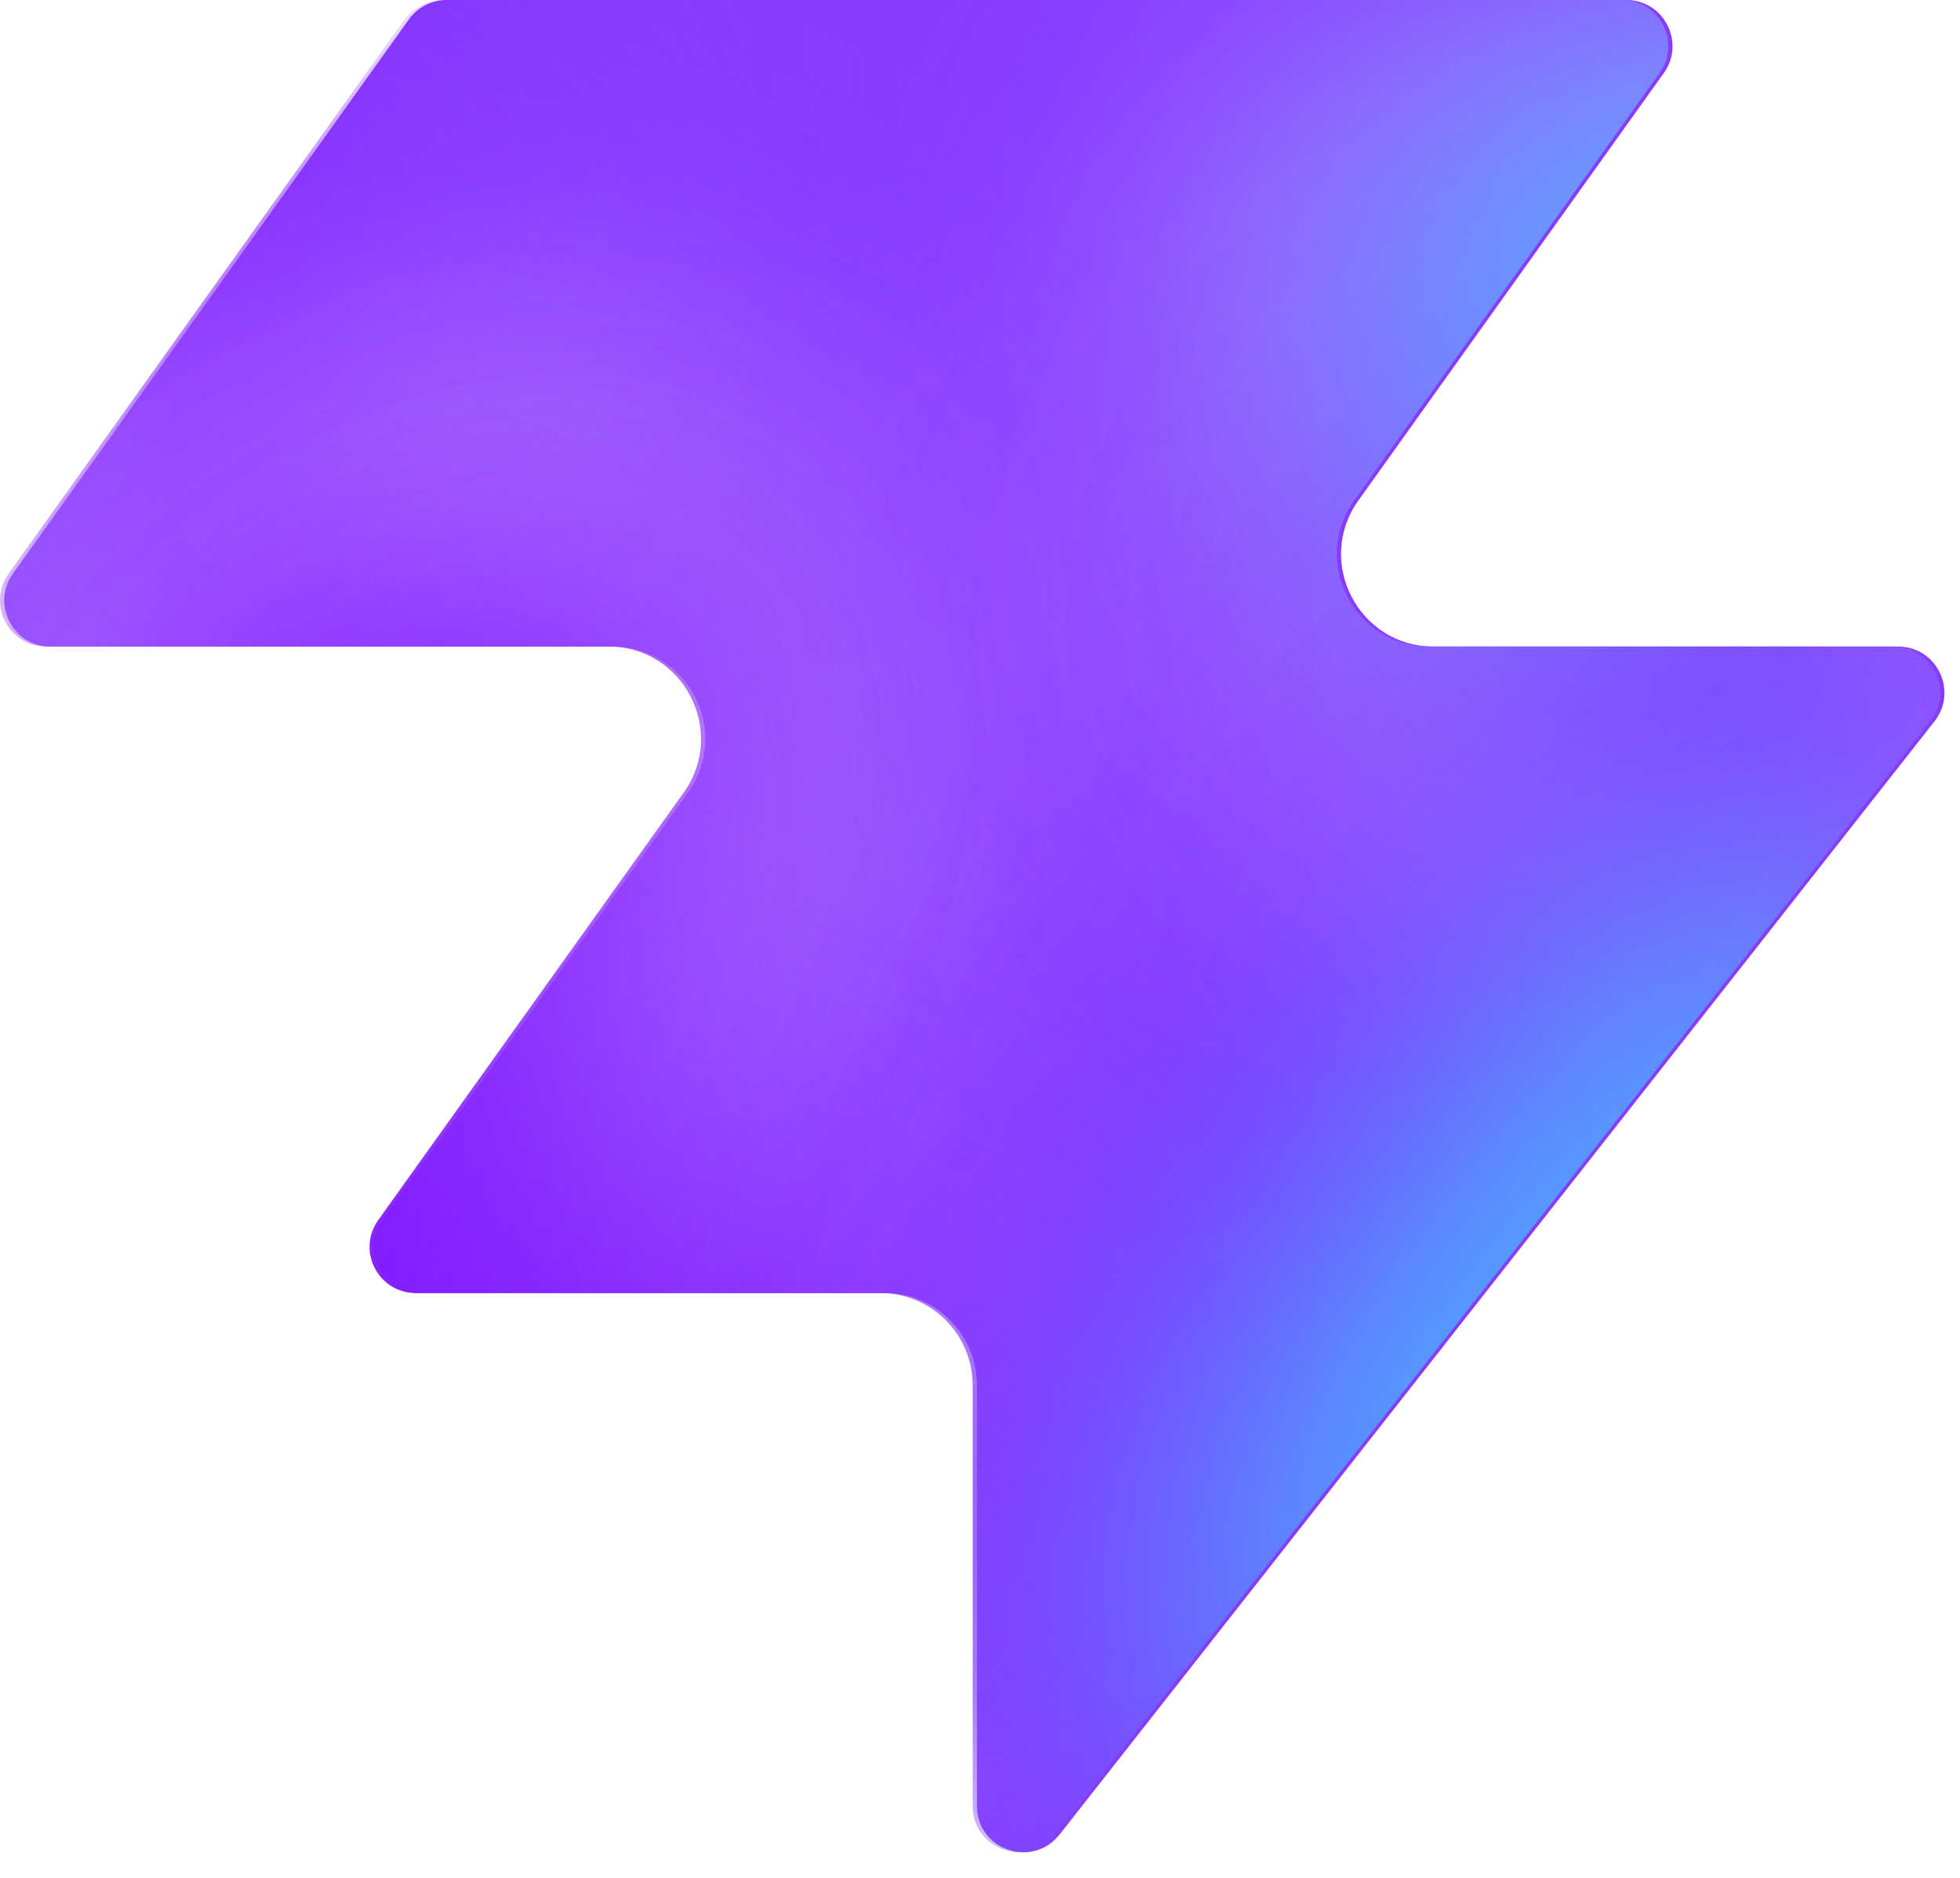
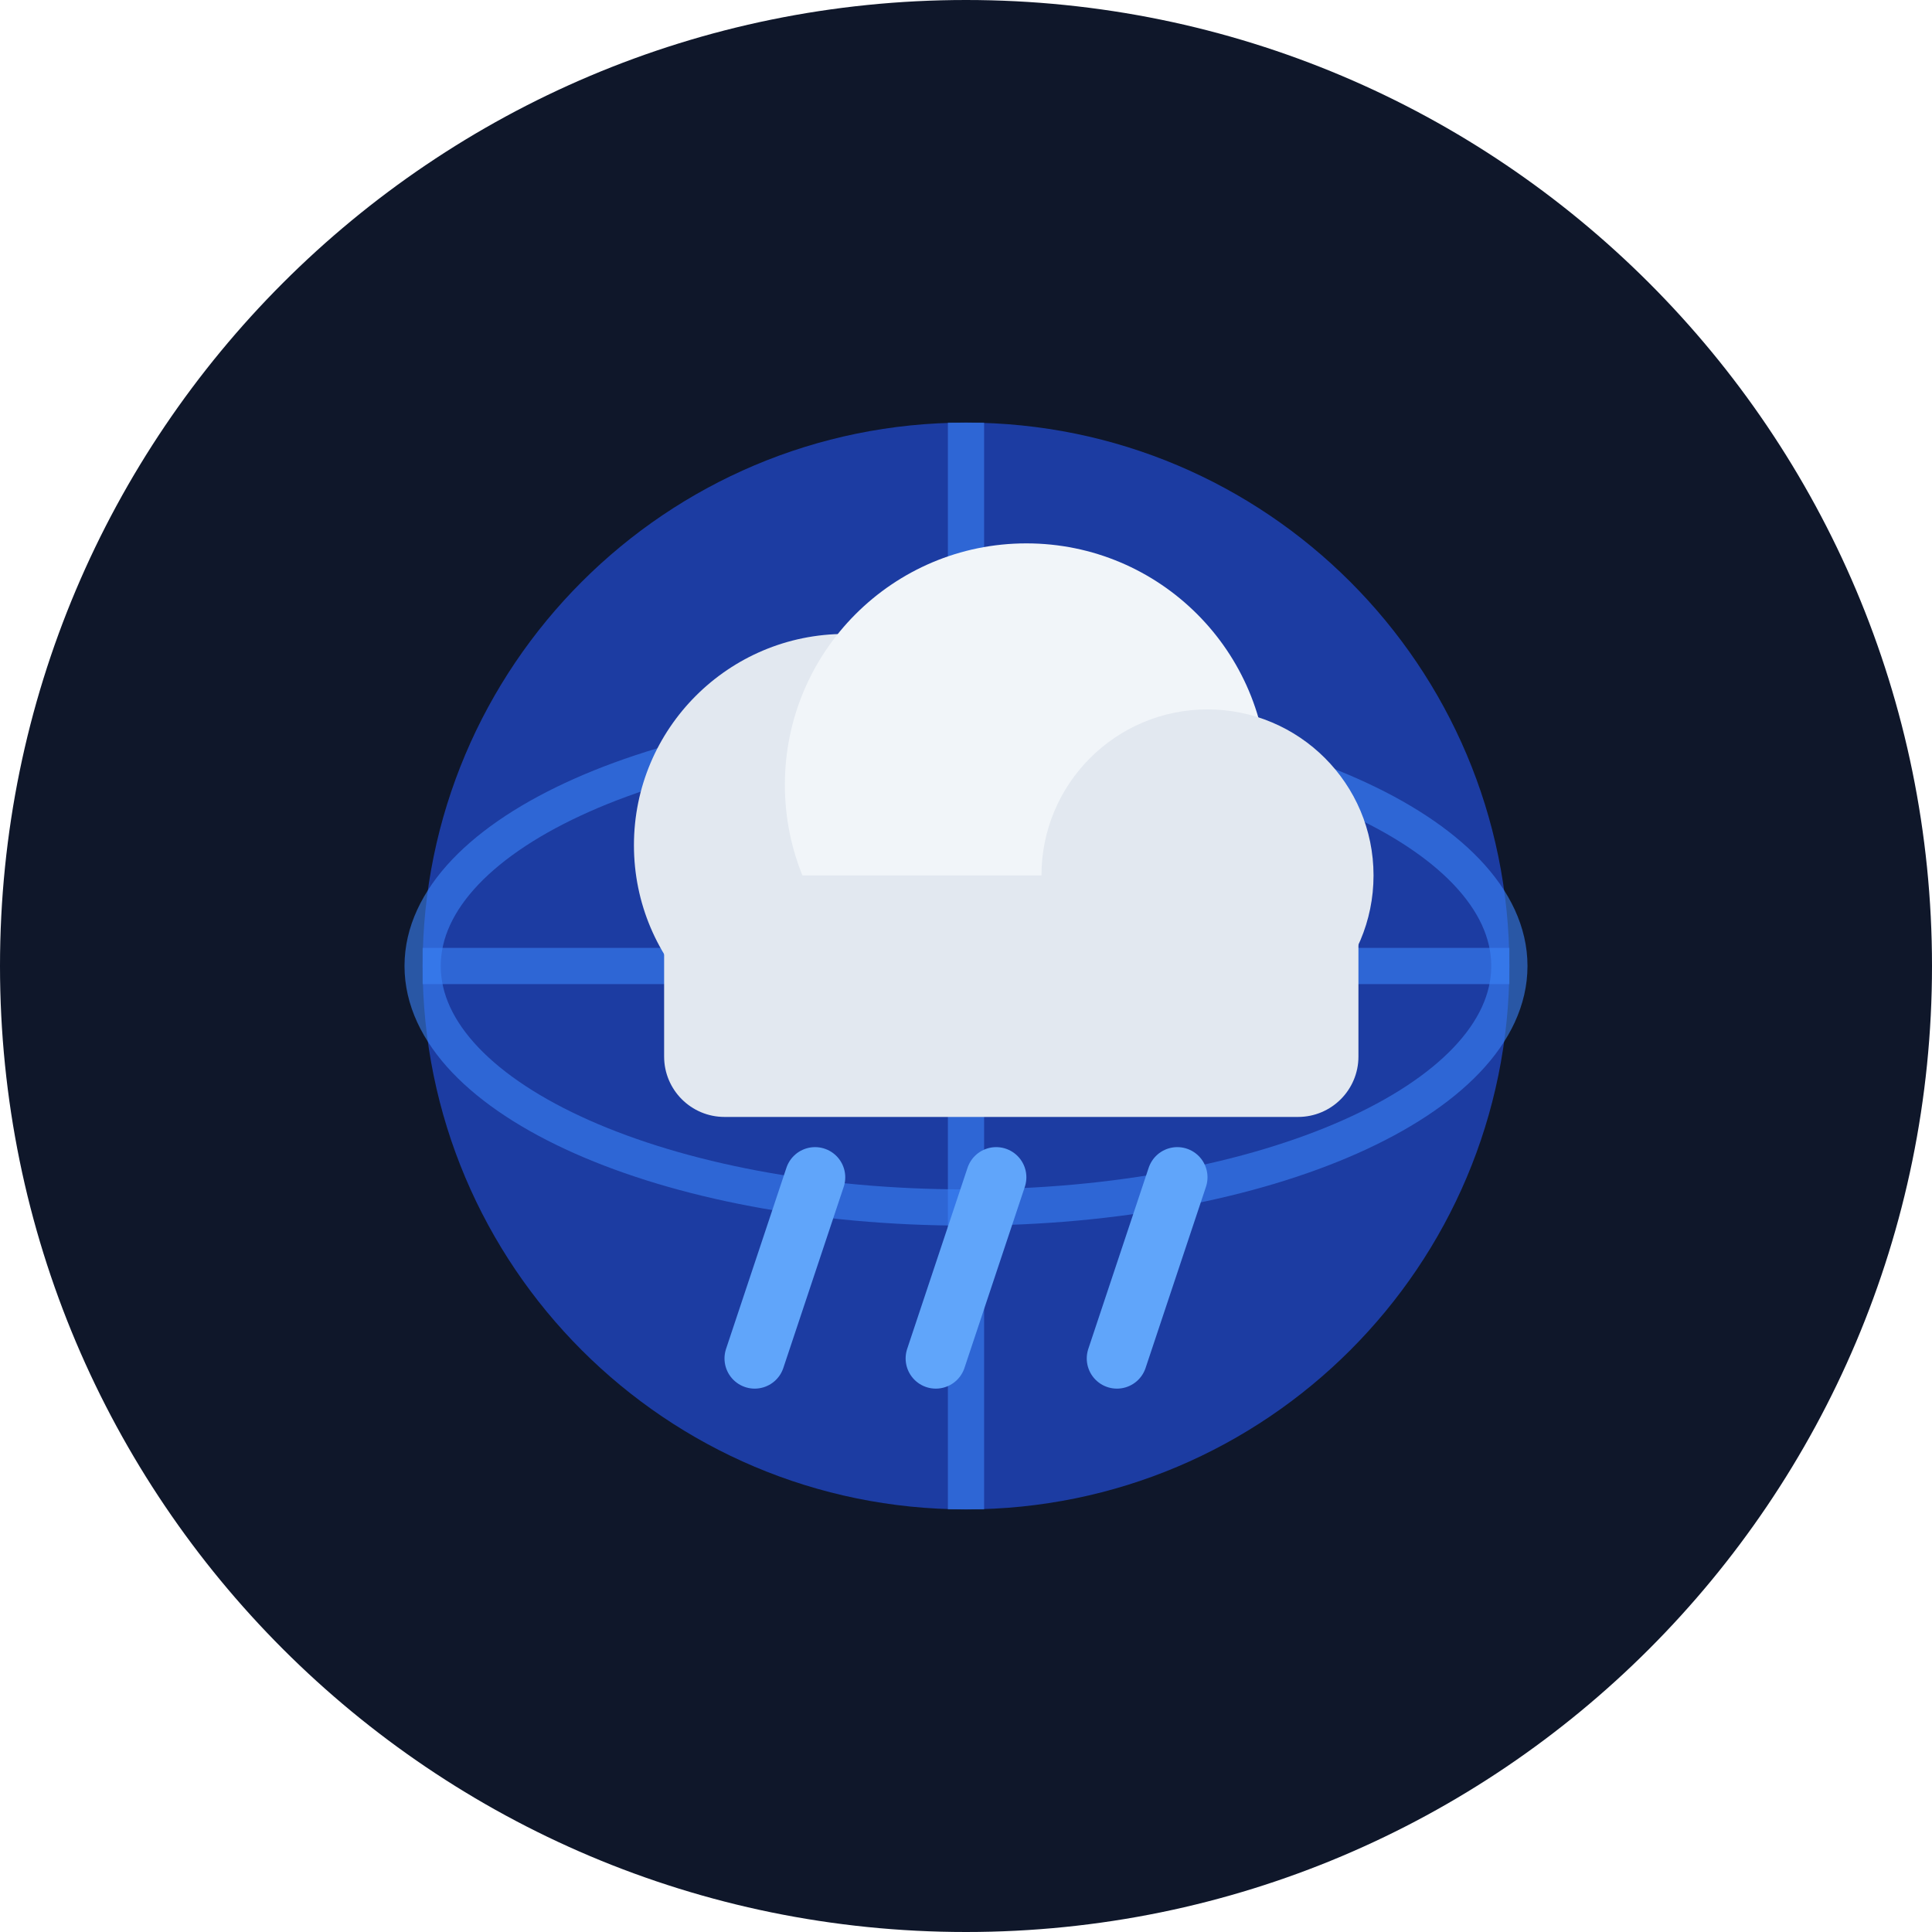
- <svg xmlns="http://www.w3.org/2000/svg" width="48" height="46" fill="none" viewBox="0 0 48 46">
-   <path fill="#863bff" d="M25.946 44.938c-.664.845-2.021.375-2.021-.698V33.937a2.26 2.26 0 0 0-2.262-2.262H10.287c-.92 0-1.456-1.04-.92-1.788l7.48-10.471c1.07-1.497 0-3.578-1.842-3.578H1.237c-.92 0-1.456-1.04-.92-1.788L10.013.474c.214-.297.556-.474.92-.474h28.894c.92 0 1.456 1.04.92 1.788l-7.48 10.471c-1.07 1.498 0 3.579 1.842 3.579h11.377c.943 0 1.473 1.088.89 1.83L25.947 44.94z" style="fill:#863bff;fill:color(display-p3 .525 .23 1);fill-opacity:1" />
-   <mask id="a" width="48" height="46" x="0" y="0" maskUnits="userSpaceOnUse" style="mask-type:alpha">
-     <path fill="#000" d="M25.842 44.938c-.664.844-2.021.375-2.021-.698V33.937a2.26 2.26 0 0 0-2.262-2.262H10.183c-.92 0-1.456-1.04-.92-1.788l7.48-10.471c1.07-1.498 0-3.579-1.842-3.579H1.133c-.92 0-1.456-1.04-.92-1.787L9.91.473c.214-.297.556-.474.92-.474h28.894c.92 0 1.456 1.04.92 1.788l-7.48 10.471c-1.07 1.498 0 3.578 1.842 3.578h11.377c.943 0 1.473 1.088.89 1.832L25.843 44.94z" style="fill:#000;fill-opacity:1" />
-   </mask>
-   <g mask="url(#a)">
-     <g filter="url(#b)">
-       <ellipse cx="5.508" cy="14.704" fill="#ede6ff" rx="5.508" ry="14.704" style="fill:#ede6ff;fill:color(display-p3 .927 .903 1);fill-opacity:1" transform="matrix(.00324 1 1 -.00324 -4.47 31.516)" />
-     </g>
-     <g filter="url(#c)">
-       <ellipse cx="10.399" cy="29.851" fill="#ede6ff" rx="10.399" ry="29.851" style="fill:#ede6ff;fill:color(display-p3 .927 .903 1);fill-opacity:1" transform="matrix(.00324 1 1 -.00324 -39.328 7.883)" />
-     </g>
-     <g filter="url(#d)">
-       <ellipse cx="5.508" cy="30.487" fill="#7e14ff" rx="5.508" ry="30.487" style="fill:#7e14ff;fill:color(display-p3 .492 .077 1);fill-opacity:1" transform="rotate(89.814 -25.913 -14.639)scale(1 -1)" />
-     </g>
-     <g filter="url(#e)">
-       <ellipse cx="5.508" cy="30.599" fill="#7e14ff" rx="5.508" ry="30.599" style="fill:#7e14ff;fill:color(display-p3 .492 .077 1);fill-opacity:1" transform="rotate(89.814 -32.644 -3.334)scale(1 -1)" />
-     </g>
-     <g filter="url(#f)">
-       <ellipse cx="5.508" cy="30.599" fill="#7e14ff" rx="5.508" ry="30.599" style="fill:#7e14ff;fill:color(display-p3 .492 .077 1);fill-opacity:1" transform="matrix(.00324 1 1 -.00324 -34.34 30.47)" />
-     </g>
-     <g filter="url(#g)">
-       <ellipse cx="14.072" cy="22.078" fill="#ede6ff" rx="14.072" ry="22.078" style="fill:#ede6ff;fill:color(display-p3 .927 .903 1);fill-opacity:1" transform="rotate(93.35 24.506 48.493)scale(-1 1)" />
-     </g>
-     <g filter="url(#h)">
-       <ellipse cx="3.47" cy="21.501" fill="#7e14ff" rx="3.47" ry="21.501" style="fill:#7e14ff;fill:color(display-p3 .492 .077 1);fill-opacity:1" transform="rotate(89.009 28.708 47.59)scale(-1 1)" />
-     </g>
-     <g filter="url(#i)">
-       <ellipse cx="3.47" cy="21.501" fill="#7e14ff" rx="3.47" ry="21.501" style="fill:#7e14ff;fill:color(display-p3 .492 .077 1);fill-opacity:1" transform="rotate(89.009 28.708 47.59)scale(-1 1)" />
-     </g>
-     <g filter="url(#j)">
-       <ellipse cx=".387" cy="8.972" fill="#7e14ff" rx="4.407" ry="29.108" style="fill:#7e14ff;fill:color(display-p3 .492 .077 1);fill-opacity:1" transform="rotate(39.51 .387 8.972)" />
-     </g>
-     <g filter="url(#k)">
-       <ellipse cx="47.523" cy="-6.092" fill="#7e14ff" rx="4.407" ry="29.108" style="fill:#7e14ff;fill:color(display-p3 .492 .077 1);fill-opacity:1" transform="rotate(37.892 47.523 -6.092)" />
-     </g>
-     <g filter="url(#l)">
-       <ellipse cx="41.412" cy="6.333" fill="#47bfff" rx="5.971" ry="9.665" style="fill:#47bfff;fill:color(display-p3 .28 .748 1);fill-opacity:1" transform="rotate(37.892 41.412 6.333)" />
-     </g>
-     <g filter="url(#m)">
-       <ellipse cx="-1.879" cy="38.332" fill="#7e14ff" rx="4.407" ry="29.108" style="fill:#7e14ff;fill:color(display-p3 .492 .077 1);fill-opacity:1" transform="rotate(37.892 -1.88 38.332)" />
-     </g>
-     <g filter="url(#n)">
-       <ellipse cx="-1.879" cy="38.332" fill="#7e14ff" rx="4.407" ry="29.108" style="fill:#7e14ff;fill:color(display-p3 .492 .077 1);fill-opacity:1" transform="rotate(37.892 -1.88 38.332)" />
-     </g>
-     <g filter="url(#o)">
-       <ellipse cx="35.651" cy="29.907" fill="#7e14ff" rx="4.407" ry="29.108" style="fill:#7e14ff;fill:color(display-p3 .492 .077 1);fill-opacity:1" transform="rotate(37.892 35.651 29.907)" />
-     </g>
-     <g filter="url(#p)">
-       <ellipse cx="38.418" cy="32.4" fill="#47bfff" rx="5.971" ry="15.297" style="fill:#47bfff;fill:color(display-p3 .28 .748 1);fill-opacity:1" transform="rotate(37.892 38.418 32.4)" />
-     </g>
-   </g>
-   <defs>
-     <filter id="b" width="60.045" height="41.654" x="-19.77" y="16.149" color-interpolation-filters="sRGB" filterUnits="userSpaceOnUse">
-       <feFlood flood-opacity="0" result="BackgroundImageFix" />
-       <feBlend in="SourceGraphic" in2="BackgroundImageFix" result="shape" />
-       <feGaussianBlur result="effect1_foregroundBlur_2002_17158" stdDeviation="7.659" />
-     </filter>
-     <filter id="c" width="90.34" height="51.437" x="-54.613" y="-7.533" color-interpolation-filters="sRGB" filterUnits="userSpaceOnUse">
-       <feFlood flood-opacity="0" result="BackgroundImageFix" />
-       <feBlend in="SourceGraphic" in2="BackgroundImageFix" result="shape" />
-       <feGaussianBlur result="effect1_foregroundBlur_2002_17158" stdDeviation="7.659" />
-     </filter>
-     <filter id="d" width="79.355" height="29.4" x="-49.64" y="2.03" color-interpolation-filters="sRGB" filterUnits="userSpaceOnUse">
-       <feFlood flood-opacity="0" result="BackgroundImageFix" />
-       <feBlend in="SourceGraphic" in2="BackgroundImageFix" result="shape" />
-       <feGaussianBlur result="effect1_foregroundBlur_2002_17158" stdDeviation="4.596" />
-     </filter>
-     <filter id="e" width="79.579" height="29.4" x="-45.045" y="20.029" color-interpolation-filters="sRGB" filterUnits="userSpaceOnUse">
-       <feFlood flood-opacity="0" result="BackgroundImageFix" />
-       <feBlend in="SourceGraphic" in2="BackgroundImageFix" result="shape" />
-       <feGaussianBlur result="effect1_foregroundBlur_2002_17158" stdDeviation="4.596" />
-     </filter>
-     <filter id="f" width="79.579" height="29.4" x="-43.513" y="21.178" color-interpolation-filters="sRGB" filterUnits="userSpaceOnUse">
-       <feFlood flood-opacity="0" result="BackgroundImageFix" />
-       <feBlend in="SourceGraphic" in2="BackgroundImageFix" result="shape" />
-       <feGaussianBlur result="effect1_foregroundBlur_2002_17158" stdDeviation="4.596" />
-     </filter>
-     <filter id="g" width="74.749" height="58.852" x="15.756" y="-17.901" color-interpolation-filters="sRGB" filterUnits="userSpaceOnUse">
-       <feFlood flood-opacity="0" result="BackgroundImageFix" />
-       <feBlend in="SourceGraphic" in2="BackgroundImageFix" result="shape" />
-       <feGaussianBlur result="effect1_foregroundBlur_2002_17158" stdDeviation="7.659" />
-     </filter>
-     <filter id="h" width="61.377" height="25.362" x="23.548" y="2.284" color-interpolation-filters="sRGB" filterUnits="userSpaceOnUse">
-       <feFlood flood-opacity="0" result="BackgroundImageFix" />
-       <feBlend in="SourceGraphic" in2="BackgroundImageFix" result="shape" />
-       <feGaussianBlur result="effect1_foregroundBlur_2002_17158" stdDeviation="4.596" />
-     </filter>
-     <filter id="i" width="61.377" height="25.362" x="23.548" y="2.284" color-interpolation-filters="sRGB" filterUnits="userSpaceOnUse">
-       <feFlood flood-opacity="0" result="BackgroundImageFix" />
-       <feBlend in="SourceGraphic" in2="BackgroundImageFix" result="shape" />
-       <feGaussianBlur result="effect1_foregroundBlur_2002_17158" stdDeviation="4.596" />
-     </filter>
-     <filter id="j" width="56.045" height="63.649" x="-27.636" y="-22.853" color-interpolation-filters="sRGB" filterUnits="userSpaceOnUse">
-       <feFlood flood-opacity="0" result="BackgroundImageFix" />
-       <feBlend in="SourceGraphic" in2="BackgroundImageFix" result="shape" />
-       <feGaussianBlur result="effect1_foregroundBlur_2002_17158" stdDeviation="4.596" />
-     </filter>
-     <filter id="k" width="54.814" height="64.646" x="20.116" y="-38.415" color-interpolation-filters="sRGB" filterUnits="userSpaceOnUse">
-       <feFlood flood-opacity="0" result="BackgroundImageFix" />
-       <feBlend in="SourceGraphic" in2="BackgroundImageFix" result="shape" />
-       <feGaussianBlur result="effect1_foregroundBlur_2002_17158" stdDeviation="4.596" />
-     </filter>
-     <filter id="l" width="33.541" height="35.313" x="24.641" y="-11.323" color-interpolation-filters="sRGB" filterUnits="userSpaceOnUse">
-       <feFlood flood-opacity="0" result="BackgroundImageFix" />
-       <feBlend in="SourceGraphic" in2="BackgroundImageFix" result="shape" />
-       <feGaussianBlur result="effect1_foregroundBlur_2002_17158" stdDeviation="4.596" />
-     </filter>
-     <filter id="m" width="54.814" height="64.646" x="-29.286" y="6.009" color-interpolation-filters="sRGB" filterUnits="userSpaceOnUse">
-       <feFlood flood-opacity="0" result="BackgroundImageFix" />
-       <feBlend in="SourceGraphic" in2="BackgroundImageFix" result="shape" />
-       <feGaussianBlur result="effect1_foregroundBlur_2002_17158" stdDeviation="4.596" />
-     </filter>
-     <filter id="n" width="54.814" height="64.646" x="-29.286" y="6.009" color-interpolation-filters="sRGB" filterUnits="userSpaceOnUse">
-       <feFlood flood-opacity="0" result="BackgroundImageFix" />
-       <feBlend in="SourceGraphic" in2="BackgroundImageFix" result="shape" />
-       <feGaussianBlur result="effect1_foregroundBlur_2002_17158" stdDeviation="4.596" />
-     </filter>
-     <filter id="o" width="54.814" height="64.646" x="8.244" y="-2.416" color-interpolation-filters="sRGB" filterUnits="userSpaceOnUse">
-       <feFlood flood-opacity="0" result="BackgroundImageFix" />
-       <feBlend in="SourceGraphic" in2="BackgroundImageFix" result="shape" />
-       <feGaussianBlur result="effect1_foregroundBlur_2002_17158" stdDeviation="4.596" />
-     </filter>
-     <filter id="p" width="39.409" height="43.623" x="18.713" y="10.588" color-interpolation-filters="sRGB" filterUnits="userSpaceOnUse">
-       <feFlood flood-opacity="0" result="BackgroundImageFix" />
-       <feBlend in="SourceGraphic" in2="BackgroundImageFix" result="shape" />
-       <feGaussianBlur result="effect1_foregroundBlur_2002_17158" stdDeviation="4.596" />
-     </filter>
-   </defs>
+ <svg xmlns="http://www.w3.org/2000/svg" viewBox="0 0 64 64">
+   <circle cx="32" cy="32" r="32" fill="#0f172a" />
+   <circle cx="32" cy="32" r="18" fill="#1e40af" opacity="0.9" />
+   <ellipse cx="32" cy="32" rx="18" ry="8" fill="none" stroke="#3b82f6" stroke-width="1.2" opacity="0.6" />
+   <line x1="14" y1="32" x2="50" y2="32" stroke="#3b82f6" stroke-width="1.2" opacity="0.6" />
+   <line x1="32" y1="14" x2="32" y2="50" stroke="#3b82f6" stroke-width="1.2" opacity="0.6" />
+   <circle cx="28" cy="28" r="7" fill="#e2e8f0" />
+   <circle cx="34" cy="26" r="8" fill="#f1f5f9" />
+   <circle cx="40" cy="29" r="5.5" fill="#e2e8f0" />
+   <rect x="22" y="29" width="23" height="8" rx="2" fill="#e2e8f0" />
+   <line x1="27" y1="39" x2="25" y2="45" stroke="#60a5fa" stroke-width="2" stroke-linecap="round" />
+   <line x1="33" y1="39" x2="31" y2="45" stroke="#60a5fa" stroke-width="2" stroke-linecap="round" />
+   <line x1="39" y1="39" x2="37" y2="45" stroke="#60a5fa" stroke-width="2" stroke-linecap="round" />
</svg>
